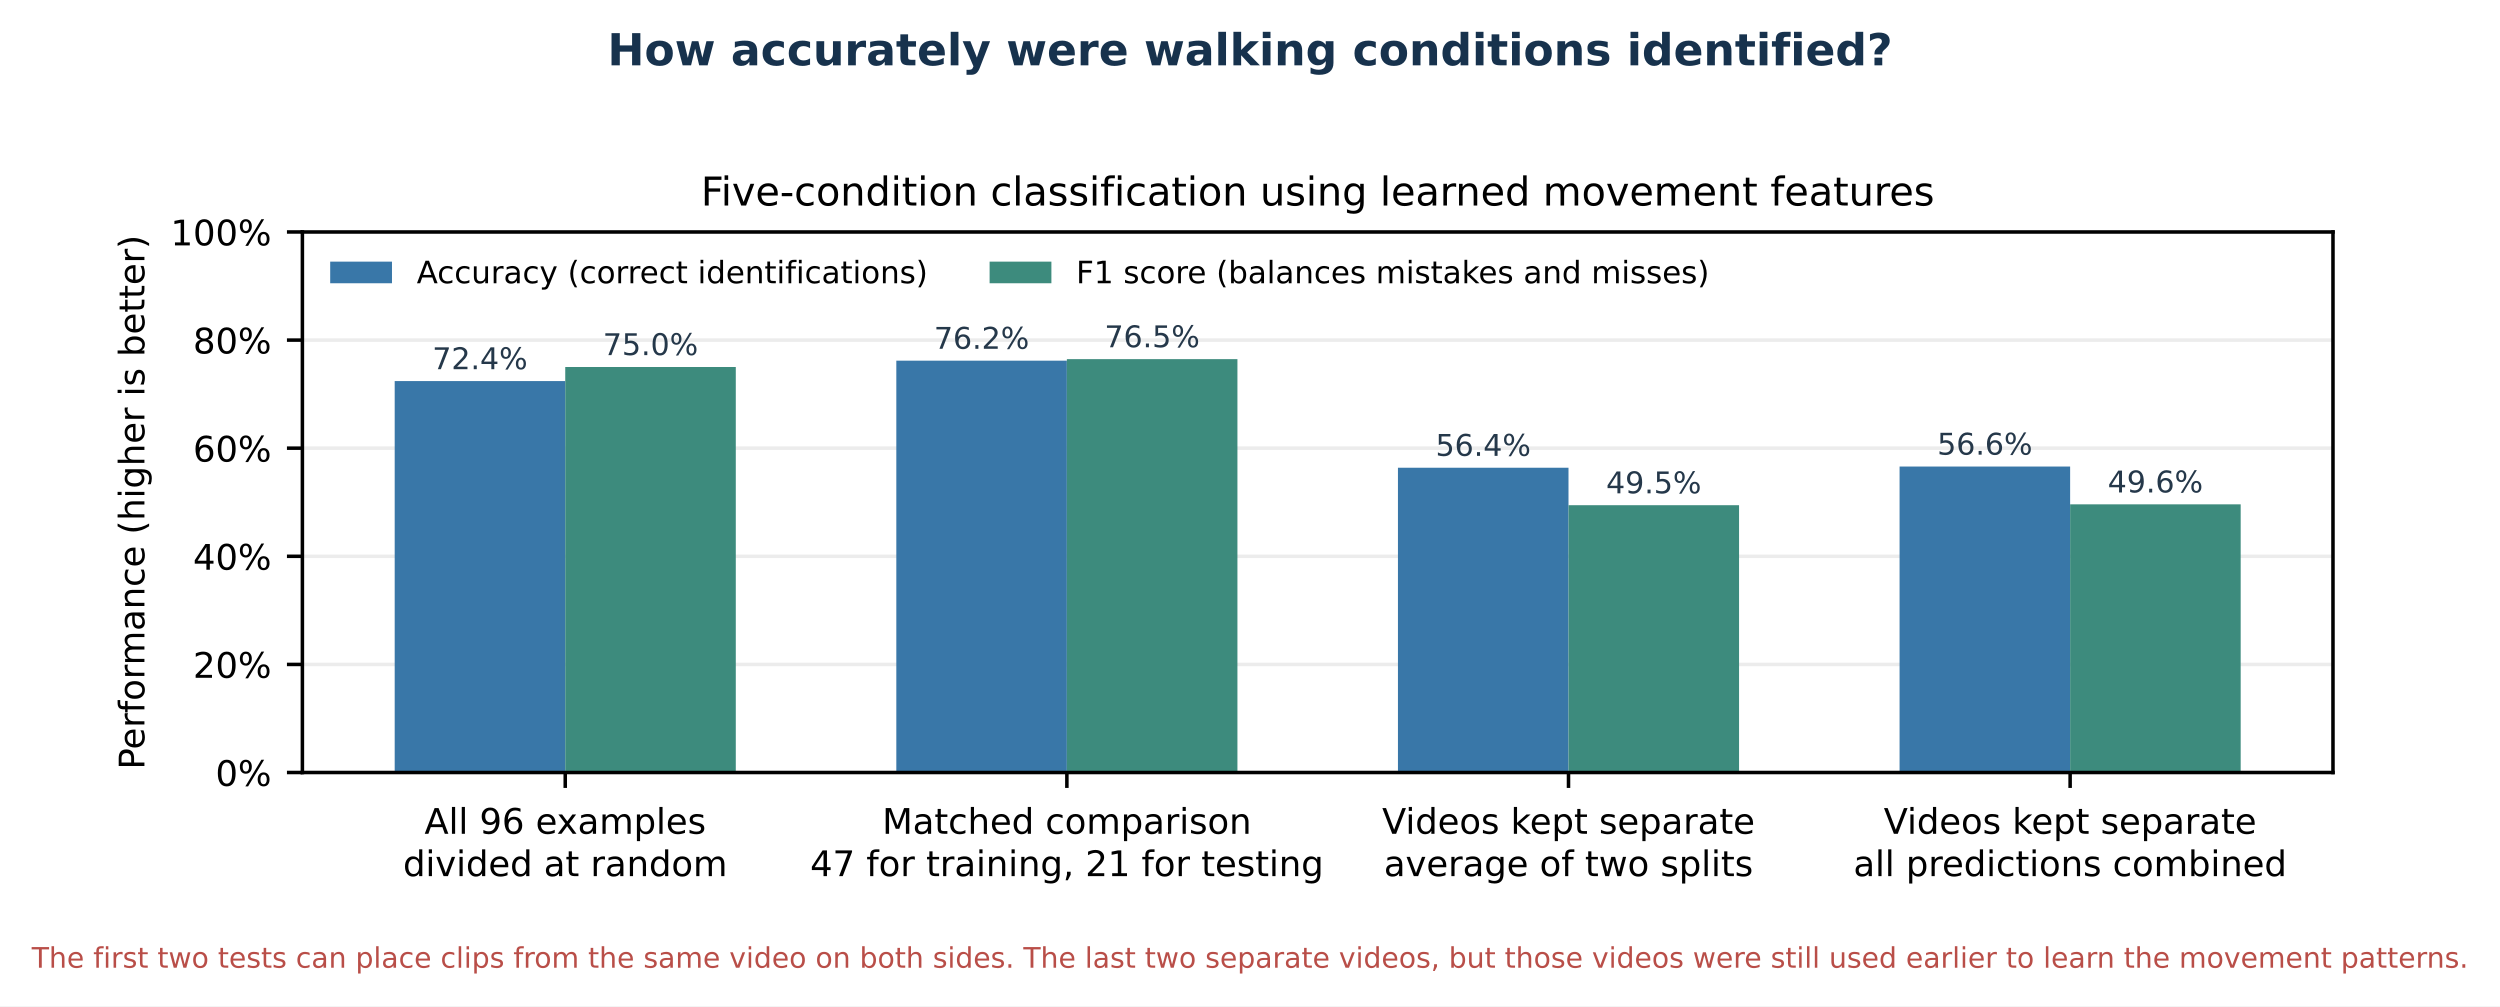
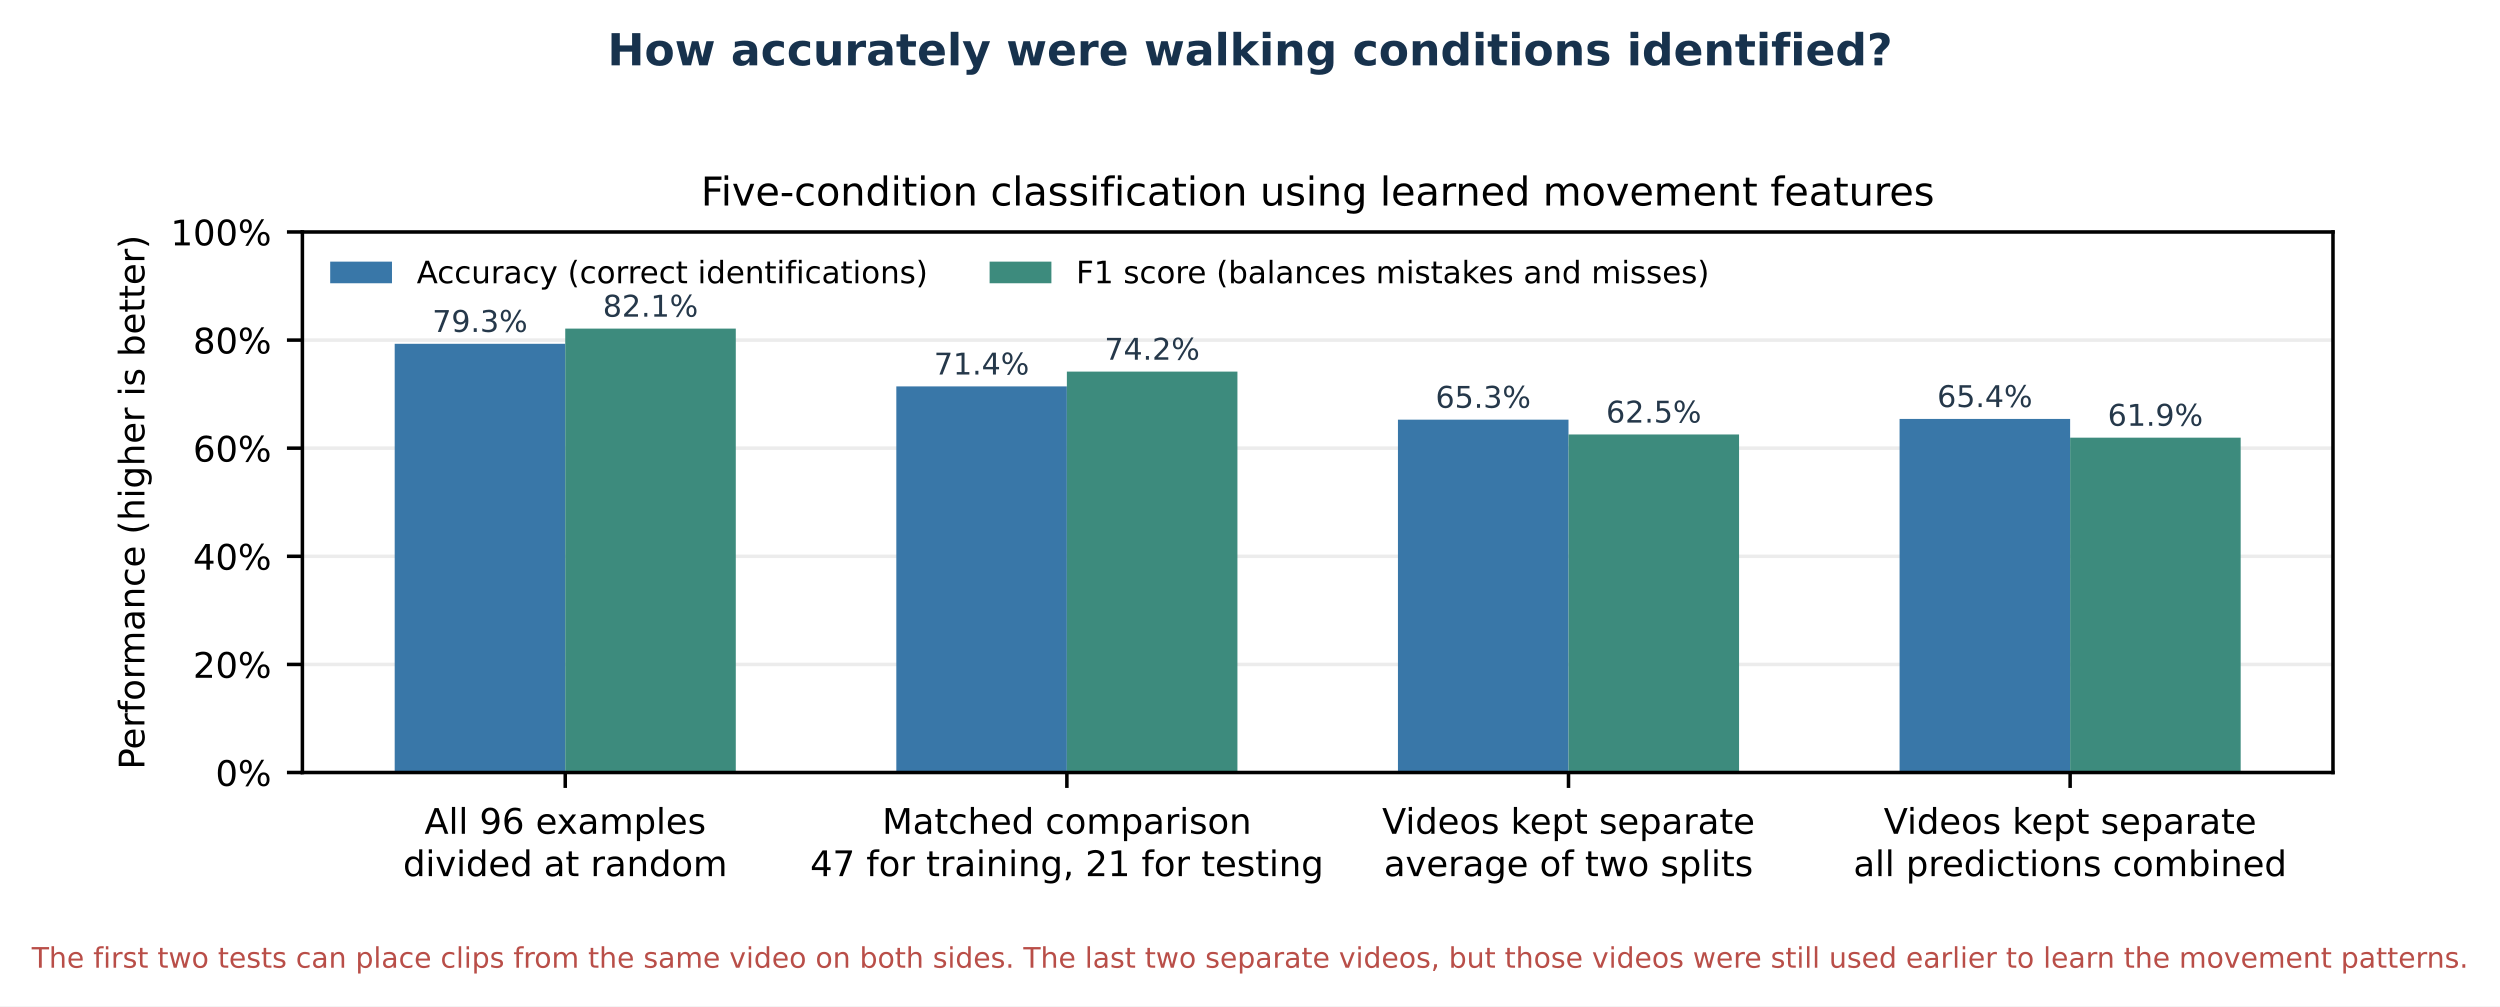
<svg xmlns="http://www.w3.org/2000/svg" xmlns:xlink="http://www.w3.org/1999/xlink" width="566.437pt" height="227.995pt" viewBox="0 0 566.437 227.995" version="1.1">
  <defs>
    <style type="text/css">*{stroke-linejoin: round; stroke-linecap: butt}</style>
  </defs>
  <g id="figure_1">
    <g id="patch_1">
      <path d="M 0 227.995  L 566.437 227.995  L 566.437 0  L 0 0  z " style="fill: #ffffff" />
    </g>
    <g id="axes_1">
      <g id="patch_2">
        <path d="M 68.514 175.032  L 528.595 175.032  L 528.595 52.56  L 68.514 52.56  z " style="fill: #ffffff" />
      </g>
      <g id="matplotlib.axis_1">
        <g id="xtick_1">
          <g id="line2d_1">
            <defs>
-               <path id="m5b95e5e598" d="M 0 0  L 0 3.5  " style="stroke: #000000; stroke-width: 0.8" />
+               <path id="m30cbada55a" d="M 0 0  L 0 3.5  " style="stroke: #000000; stroke-width: 0.8" />
            </defs>
            <g>
-               <use xlink:href="#m5b95e5e598" x="128.07" y="175.032" style="stroke: #000000; stroke-width: 0.8" />
+               <use xlink:href="#m30cbada55a" x="128.07" y="175.032" style="stroke: #000000; stroke-width: 0.8" />
            </g>
          </g>
          <g id="text_1">
            <text style="font-size: 8px; font-family: 'DejaVu Sans'" transform="translate(96.17718 188.9115)">All 96 examples</text>
            <text style="font-size: 8px; font-family: 'DejaVu Sans'" transform="translate(91.32531 198.5137)">divided at random</text>
          </g>
        </g>
        <g id="xtick_2">
          <g id="line2d_2">
            <g>
-               <use xlink:href="#m5b95e5e598" x="241.726" y="175.032" style="stroke: #000000; stroke-width: 0.8" />
+               <use xlink:href="#m30cbada55a" x="241.726" y="175.032" style="stroke: #000000; stroke-width: 0.8" />
            </g>
          </g>
          <g id="text_2">
            <text style="font-size: 8px; font-family: 'DejaVu Sans'" transform="translate(199.8939 188.9115)">Matched comparison</text>
            <text style="font-size: 8px; font-family: 'DejaVu Sans'" transform="translate(183.5564 198.5137)">47 for training, 21 for testing</text>
          </g>
        </g>
        <g id="xtick_3">
          <g id="line2d_3">
            <g>
-               <use xlink:href="#m5b95e5e598" x="355.383" y="175.032" style="stroke: #000000; stroke-width: 0.8" />
+               <use xlink:href="#m30cbada55a" x="355.383" y="175.032" style="stroke: #000000; stroke-width: 0.8" />
            </g>
          </g>
          <g id="text_3">
            <text style="font-size: 8px; font-family: 'DejaVu Sans'" transform="translate(313.1457 188.9115)">Videos kept separate</text>
            <text style="font-size: 8px; font-family: 'DejaVu Sans'" transform="translate(313.5526 198.5137)">average of two splits</text>
          </g>
        </g>
        <g id="xtick_4">
          <g id="line2d_4">
            <g>
-               <use xlink:href="#m5b95e5e598" x="469.039" y="175.032" style="stroke: #000000; stroke-width: 0.8" />
+               <use xlink:href="#m30cbada55a" x="469.039" y="175.032" style="stroke: #000000; stroke-width: 0.8" />
            </g>
          </g>
          <g id="text_4">
            <text style="font-size: 8px; font-family: 'DejaVu Sans'" transform="translate(426.8018 188.9115)">Videos kept separate</text>
            <text style="font-size: 8px; font-family: 'DejaVu Sans'" transform="translate(419.9406 198.5137)">all predictions combined</text>
          </g>
        </g>
      </g>
      <g id="matplotlib.axis_2">
        <g id="ytick_1">
          <g id="line2d_5">
-             <path d="M 68.514 175.032  L 528.595 175.032  " clip-path="url(#pbde6d05c9c)" style="fill: none; stroke: #b0b0b0; stroke-opacity: 0.24; stroke-width: 0.8; stroke-linecap: square" />
+             <path d="M 68.514 175.032  L 528.595 175.032  " clip-path="url(#p4136cb863a)" style="fill: none; stroke: #b0b0b0; stroke-opacity: 0.24; stroke-width: 0.8; stroke-linecap: square" />
          </g>
          <g id="line2d_6">
            <defs>
-               <path id="med96d5df6c" d="M 0 0  L -3.5 0  " style="stroke: #000000; stroke-width: 0.8" />
+               <path id="md181abb832" d="M 0 0  L -3.5 0  " style="stroke: #000000; stroke-width: 0.8" />
            </defs>
            <g>
-               <use xlink:href="#med96d5df6c" x="68.514" y="175.032" style="stroke: #000000; stroke-width: 0.8" />
+               <use xlink:href="#md181abb832" x="68.514" y="175.032" style="stroke: #000000; stroke-width: 0.8" />
            </g>
          </g>
          <g id="text_5">
            <text style="font-size: 8px; font-family: 'DejaVu Sans'; text-anchor: end" x="61.514" y="178.071" transform="rotate(-0 61.5145 178.0711)">0%</text>
          </g>
        </g>
        <g id="ytick_2">
          <g id="line2d_7">
-             <path d="M 68.514 150.538  L 528.595 150.538  " clip-path="url(#pbde6d05c9c)" style="fill: none; stroke: #b0b0b0; stroke-opacity: 0.24; stroke-width: 0.8; stroke-linecap: square" />
+             <path d="M 68.514 150.538  L 528.595 150.538  " clip-path="url(#p4136cb863a)" style="fill: none; stroke: #b0b0b0; stroke-opacity: 0.24; stroke-width: 0.8; stroke-linecap: square" />
          </g>
          <g id="line2d_8">
            <g>
-               <use xlink:href="#med96d5df6c" x="68.514" y="150.538" style="stroke: #000000; stroke-width: 0.8" />
+               <use xlink:href="#md181abb832" x="68.514" y="150.538" style="stroke: #000000; stroke-width: 0.8" />
            </g>
          </g>
          <g id="text_6">
            <text style="font-size: 8px; font-family: 'DejaVu Sans'; text-anchor: end" x="61.514" y="153.577" transform="rotate(-0 61.5145 153.5767)">20%</text>
          </g>
        </g>
        <g id="ytick_3">
          <g id="line2d_9">
-             <path d="M 68.514 126.043  L 528.595 126.043  " clip-path="url(#pbde6d05c9c)" style="fill: none; stroke: #b0b0b0; stroke-opacity: 0.24; stroke-width: 0.8; stroke-linecap: square" />
+             <path d="M 68.514 126.043  L 528.595 126.043  " clip-path="url(#p4136cb863a)" style="fill: none; stroke: #b0b0b0; stroke-opacity: 0.24; stroke-width: 0.8; stroke-linecap: square" />
          </g>
          <g id="line2d_10">
            <g>
-               <use xlink:href="#med96d5df6c" x="68.514" y="126.043" style="stroke: #000000; stroke-width: 0.8" />
+               <use xlink:href="#md181abb832" x="68.514" y="126.043" style="stroke: #000000; stroke-width: 0.8" />
            </g>
          </g>
          <g id="text_7">
            <text style="font-size: 8px; font-family: 'DejaVu Sans'; text-anchor: end" x="61.514" y="129.082" transform="rotate(-0 61.5145 129.0823)">40%</text>
          </g>
        </g>
        <g id="ytick_4">
          <g id="line2d_11">
-             <path d="M 68.514 101.549  L 528.595 101.549  " clip-path="url(#pbde6d05c9c)" style="fill: none; stroke: #b0b0b0; stroke-opacity: 0.24; stroke-width: 0.8; stroke-linecap: square" />
+             <path d="M 68.514 101.549  L 528.595 101.549  " clip-path="url(#p4136cb863a)" style="fill: none; stroke: #b0b0b0; stroke-opacity: 0.24; stroke-width: 0.8; stroke-linecap: square" />
          </g>
          <g id="line2d_12">
            <g>
-               <use xlink:href="#med96d5df6c" x="68.514" y="101.549" style="stroke: #000000; stroke-width: 0.8" />
+               <use xlink:href="#md181abb832" x="68.514" y="101.549" style="stroke: #000000; stroke-width: 0.8" />
            </g>
          </g>
          <g id="text_8">
            <text style="font-size: 8px; font-family: 'DejaVu Sans'; text-anchor: end" x="61.514" y="104.588" transform="rotate(-0 61.5145 104.5879)">60%</text>
          </g>
        </g>
        <g id="ytick_5">
          <g id="line2d_13">
-             <path d="M 68.514 77.054  L 528.595 77.054  " clip-path="url(#pbde6d05c9c)" style="fill: none; stroke: #b0b0b0; stroke-opacity: 0.24; stroke-width: 0.8; stroke-linecap: square" />
+             <path d="M 68.514 77.054  L 528.595 77.054  " clip-path="url(#p4136cb863a)" style="fill: none; stroke: #b0b0b0; stroke-opacity: 0.24; stroke-width: 0.8; stroke-linecap: square" />
          </g>
          <g id="line2d_14">
            <g>
-               <use xlink:href="#med96d5df6c" x="68.514" y="77.054" style="stroke: #000000; stroke-width: 0.8" />
+               <use xlink:href="#md181abb832" x="68.514" y="77.054" style="stroke: #000000; stroke-width: 0.8" />
            </g>
          </g>
          <g id="text_9">
            <text style="font-size: 8px; font-family: 'DejaVu Sans'; text-anchor: end" x="61.514" y="80.093" transform="rotate(-0 61.5145 80.09346)">80%</text>
          </g>
        </g>
        <g id="ytick_6">
          <g id="line2d_15">
-             <path d="M 68.514 52.56  L 528.595 52.56  " clip-path="url(#pbde6d05c9c)" style="fill: none; stroke: #b0b0b0; stroke-opacity: 0.24; stroke-width: 0.8; stroke-linecap: square" />
+             <path d="M 68.514 52.56  L 528.595 52.56  " clip-path="url(#p4136cb863a)" style="fill: none; stroke: #b0b0b0; stroke-opacity: 0.24; stroke-width: 0.8; stroke-linecap: square" />
          </g>
          <g id="line2d_16">
            <g>
-               <use xlink:href="#med96d5df6c" x="68.514" y="52.56" style="stroke: #000000; stroke-width: 0.8" />
+               <use xlink:href="#md181abb832" x="68.514" y="52.56" style="stroke: #000000; stroke-width: 0.8" />
            </g>
          </g>
          <g id="text_10">
            <text style="font-size: 8px; font-family: 'DejaVu Sans'; text-anchor: end" x="61.514" y="55.599" transform="rotate(-0 61.5145 55.59906)">100%</text>
          </g>
        </g>
        <g id="text_11">
          <text style="font-size: 8px; font-family: 'DejaVu Sans'; text-anchor: middle" x="32.721" y="113.796" transform="rotate(-90 32.72138 113.796)">Performance (higher is better)</text>
        </g>
      </g>
      <g id="patch_3">
-         <path d="M 89.427 175.032  L 128.07 175.032  L 128.07 86.345  L 89.427 86.345  z " clip-path="url(#pbde6d05c9c)" style="fill: #3977a8" />
+         <path d="M 89.427 175.032  L 128.07 175.032  L 128.07 77.899  L 89.427 77.899  z " clip-path="url(#p4136cb863a)" style="fill: #3977a8" />
      </g>
      <g id="patch_4">
-         <path d="M 203.083 175.032  L 241.726 175.032  L 241.726 81.72  L 203.083 81.72  z " clip-path="url(#pbde6d05c9c)" style="fill: #3977a8" />
+         <path d="M 203.083 175.032  L 241.726 175.032  L 241.726 87.552  L 203.083 87.552  z " clip-path="url(#p4136cb863a)" style="fill: #3977a8" />
      </g>
      <g id="patch_5">
-         <path d="M 316.739 175.032  L 355.383 175.032  L 355.383 105.979  L 316.739 105.979  z " clip-path="url(#pbde6d05c9c)" style="fill: #3977a8" />
+         <path d="M 316.739 175.032  L 355.383 175.032  L 355.383 95.088  L 316.739 95.088  z " clip-path="url(#p4136cb863a)" style="fill: #3977a8" />
      </g>
      <g id="patch_6">
-         <path d="M 430.396 175.032  L 469.039 175.032  L 469.039 105.708  L 430.396 105.708  z " clip-path="url(#pbde6d05c9c)" style="fill: #3977a8" />
+         <path d="M 430.396 175.032  L 469.039 175.032  L 469.039 94.925  L 430.396 94.925  z " clip-path="url(#p4136cb863a)" style="fill: #3977a8" />
      </g>
      <g id="patch_7">
-         <path d="M 128.07 175.032  L 166.713 175.032  L 166.713 83.151  L 128.07 83.151  z " clip-path="url(#pbde6d05c9c)" style="fill: #3d8b7d" />
+         <path d="M 128.07 175.032  L 166.713 175.032  L 166.713 74.448  L 128.07 74.448  z " clip-path="url(#p4136cb863a)" style="fill: #3d8b7d" />
      </g>
      <g id="patch_8">
-         <path d="M 241.726 175.032  L 280.37 175.032  L 280.37 81.37  L 241.726 81.37  z " clip-path="url(#pbde6d05c9c)" style="fill: #3d8b7d" />
+         <path d="M 241.726 175.032  L 280.37 175.032  L 280.37 84.199  L 241.726 84.199  z " clip-path="url(#p4136cb863a)" style="fill: #3d8b7d" />
      </g>
      <g id="patch_9">
-         <path d="M 355.383 175.032  L 394.026 175.032  L 394.026 114.467  L 355.383 114.467  z " clip-path="url(#pbde6d05c9c)" style="fill: #3d8b7d" />
+         <path d="M 355.383 175.032  L 394.026 175.032  L 394.026 98.439  L 355.383 98.439  z " clip-path="url(#p4136cb863a)" style="fill: #3d8b7d" />
      </g>
      <g id="patch_10">
-         <path d="M 469.039 175.032  L 507.682 175.032  L 507.682 114.267  L 469.039 114.267  z " clip-path="url(#pbde6d05c9c)" style="fill: #3d8b7d" />
+         <path d="M 469.039 175.032  L 507.682 175.032  L 507.682 99.162  L 469.039 99.162  z " clip-path="url(#p4136cb863a)" style="fill: #3d8b7d" />
      </g>
      <g id="patch_11">
        <path d="M 68.514 175.032  L 68.514 52.56  " style="fill: none; stroke: #000000; stroke-width: 0.8; stroke-linejoin: miter; stroke-linecap: square" />
      </g>
      <g id="patch_12">
        <path d="M 528.595 175.032  L 528.595 52.56  " style="fill: none; stroke: #000000; stroke-width: 0.8; stroke-linejoin: miter; stroke-linecap: square" />
      </g>
      <g id="patch_13">
        <path d="M 68.514 175.032  L 528.595 175.032  " style="fill: none; stroke: #000000; stroke-width: 0.8; stroke-linejoin: miter; stroke-linecap: square" />
      </g>
      <g id="patch_14">
        <path d="M 68.514 52.56  L 528.595 52.56  " style="fill: none; stroke: #000000; stroke-width: 0.8; stroke-linejoin: miter; stroke-linecap: square" />
      </g>
      <g id="text_12">
-         <text style="font-size: 6.8px; font-family: 'DejaVu Sans'; text-anchor: middle; fill: #25384a" x="108.749" y="83.651" transform="rotate(-0 108.7488 83.65099)">72.4%</text>
+         <text style="font-size: 6.8px; font-family: 'DejaVu Sans'; text-anchor: middle; fill: #25384a" x="108.749" y="75.205" transform="rotate(-0 108.7488 75.20465)">79.3%</text>
      </g>
      <g id="text_13">
-         <text style="font-size: 6.8px; font-family: 'DejaVu Sans'; text-anchor: middle; fill: #25384a" x="222.405" y="79.026" transform="rotate(-0 222.4049 79.02562)">76.2%</text>
+         <text style="font-size: 6.8px; font-family: 'DejaVu Sans'; text-anchor: middle; fill: #25384a" x="222.405" y="84.858" transform="rotate(-0 222.4049 84.85762)">71.4%</text>
      </g>
      <g id="text_14">
-         <text style="font-size: 6.8px; font-family: 'DejaVu Sans'; text-anchor: middle; fill: #25384a" x="336.061" y="103.285" transform="rotate(-0 336.061 103.2847)">56.4%</text>
+         <text style="font-size: 6.8px; font-family: 'DejaVu Sans'; text-anchor: middle; fill: #25384a" x="336.061" y="92.393" transform="rotate(-0 336.061 92.39331)">65.3%</text>
      </g>
      <g id="text_15">
-         <text style="font-size: 6.8px; font-family: 'DejaVu Sans'; text-anchor: middle; fill: #25384a" x="449.717" y="103.014" transform="rotate(-0 449.7171 103.0138)">56.6%</text>
+         <text style="font-size: 6.8px; font-family: 'DejaVu Sans'; text-anchor: middle; fill: #25384a" x="449.717" y="92.23" transform="rotate(-0 449.7171 92.23014)">65.4%</text>
      </g>
      <g id="text_16">
-         <text style="font-size: 6.8px; font-family: 'DejaVu Sans'; text-anchor: middle; fill: #25384a" x="147.392" y="80.457" transform="rotate(-0 147.3919 80.45711)">75.0%</text>
+         <text style="font-size: 6.8px; font-family: 'DejaVu Sans'; text-anchor: middle; fill: #25384a" x="147.392" y="71.753" transform="rotate(-0 147.3919 71.75337)">82.1%</text>
      </g>
      <g id="text_17">
-         <text style="font-size: 6.8px; font-family: 'DejaVu Sans'; text-anchor: middle; fill: #25384a" x="261.048" y="78.676" transform="rotate(-0 261.048 78.6757)">76.5%</text>
+         <text style="font-size: 6.8px; font-family: 'DejaVu Sans'; text-anchor: middle; fill: #25384a" x="261.048" y="81.504" transform="rotate(-0 261.048 81.50422)">74.2%</text>
      </g>
      <g id="text_18">
-         <text style="font-size: 6.8px; font-family: 'DejaVu Sans'; text-anchor: middle; fill: #25384a" x="374.704" y="111.773" transform="rotate(-0 374.7041 111.7729)">49.5%</text>
+         <text style="font-size: 6.8px; font-family: 'DejaVu Sans'; text-anchor: middle; fill: #25384a" x="374.704" y="95.745" transform="rotate(-0 374.7041 95.74482)">62.5%</text>
      </g>
      <g id="text_19">
-         <text style="font-size: 6.8px; font-family: 'DejaVu Sans'; text-anchor: middle; fill: #25384a" x="488.36" y="111.573" transform="rotate(-0 488.3602 111.5729)">49.6%</text>
+         <text style="font-size: 6.8px; font-family: 'DejaVu Sans'; text-anchor: middle; fill: #25384a" x="488.36" y="96.468" transform="rotate(-0 488.3602 96.4678)">61.9%</text>
      </g>
      <g id="text_20">
        <text style="font-size: 9px; font-family: 'DejaVu Sans'; text-anchor: middle" x="298.555" y="46.56" transform="rotate(-0 298.5545 46.56)">Five-condition classification using learned movement features</text>
      </g>
      <g id="legend_1">
        <g id="patch_15">
          <path d="M 74.814 64.179  L 88.814 64.179  L 88.814 59.279  L 74.814 59.279  z " style="fill: #3977a8" />
        </g>
        <g id="text_21">
          <text style="font-size: 7px; font-family: 'DejaVu Sans'; text-anchor: start" x="94.415" y="64.179" transform="rotate(-0 94.4145 64.17891)">Accuracy (correct identifications)</text>
        </g>
        <g id="patch_16">
          <path d="M 224.22 64.179  L 238.22 64.179  L 238.22 59.279  L 224.22 59.279  z " style="fill: #3d8b7d" />
        </g>
        <g id="text_22">
          <text style="font-size: 7px; font-family: 'DejaVu Sans'; text-anchor: start" x="243.82" y="64.179" transform="rotate(-0 243.8197 64.17891)">F1 score (balances mistakes and misses)</text>
        </g>
      </g>
    </g>
    <g id="text_23">
      <text style="font-weight: 700; font-size: 10px; font-family: 'DejaVu Sans'; text-anchor: middle; fill: #17324d" x="283.219" y="14.798" transform="rotate(-0 283.2185 14.79844)">How accurately were walking conditions identified?</text>
    </g>
    <g id="text_24">
      <text style="font-size: 6.4px; font-family: 'DejaVu Sans'; text-anchor: middle; fill: #b94e48" x="283.219" y="219.258" transform="rotate(-0 283.2185 219.258)">The first two tests can place clips from the same video on both sides. The last two separate videos, but those videos were still used earlier to learn the movement patterns.</text>
    </g>
  </g>
  <defs>
-     <clipPath id="pbde6d05c9c">
+     <clipPath id="p4136cb863a">
      <rect x="68.514" y="52.56" width="460.08" height="122.472" />
    </clipPath>
  </defs>
</svg>
